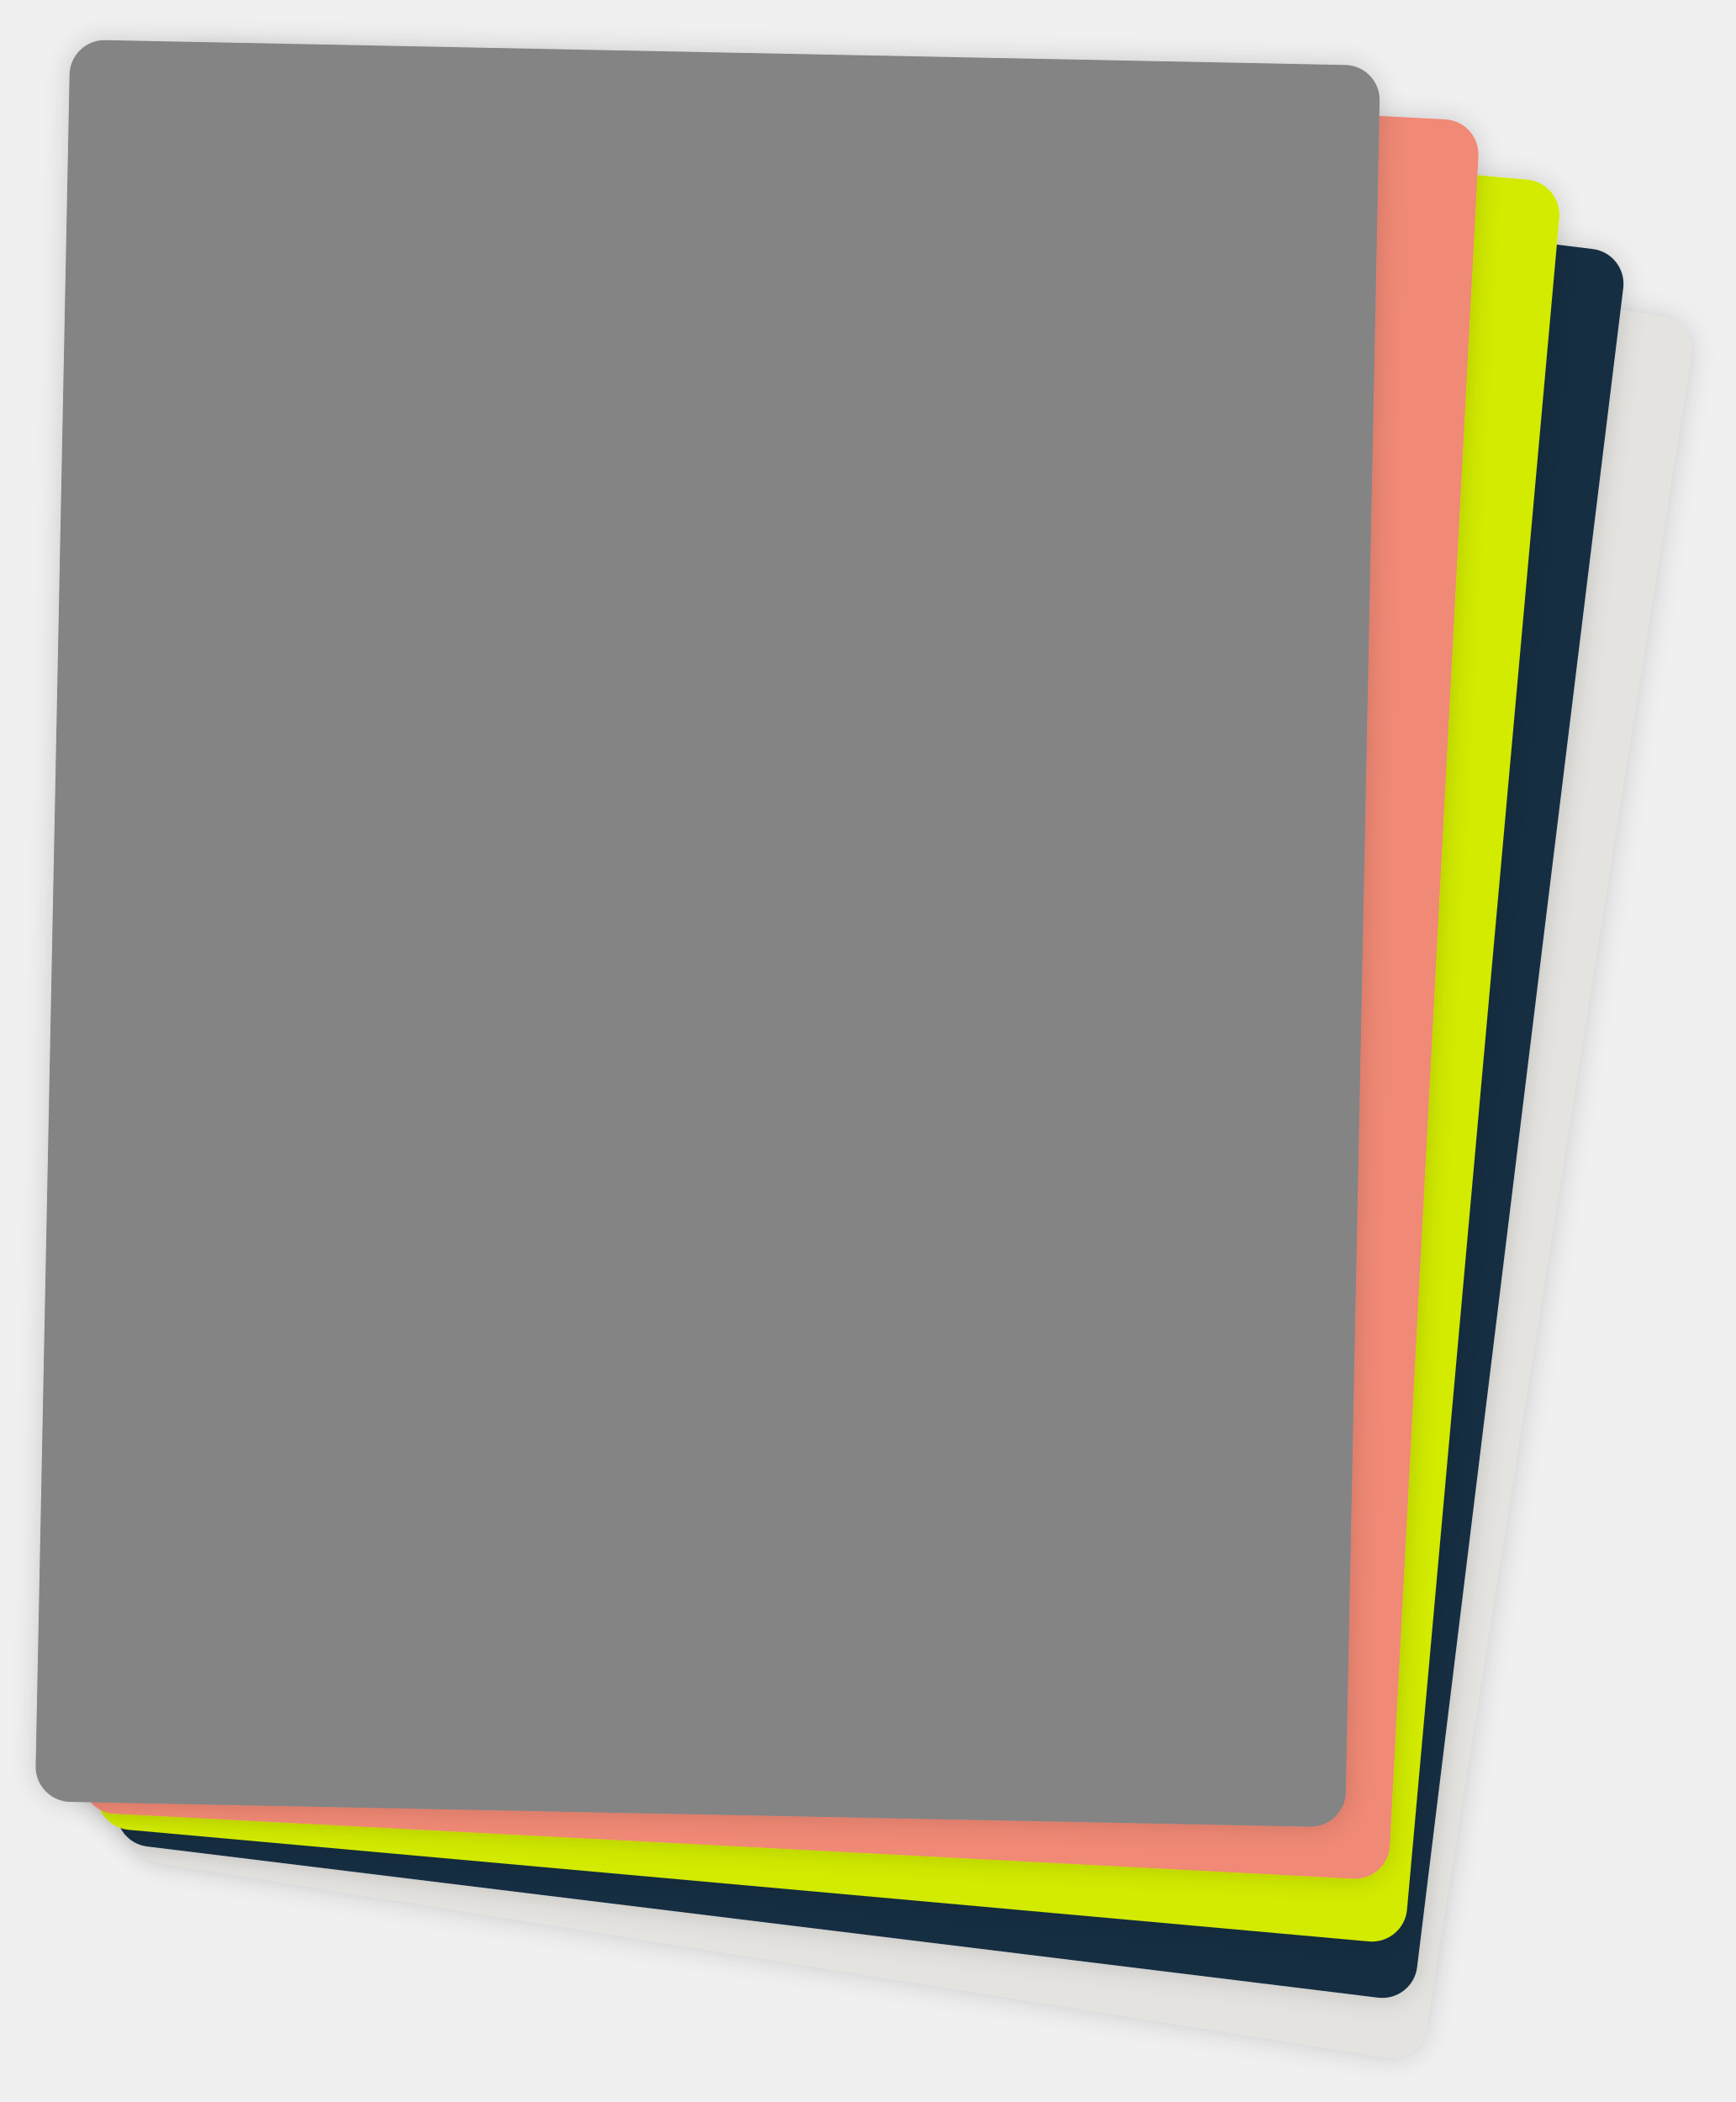
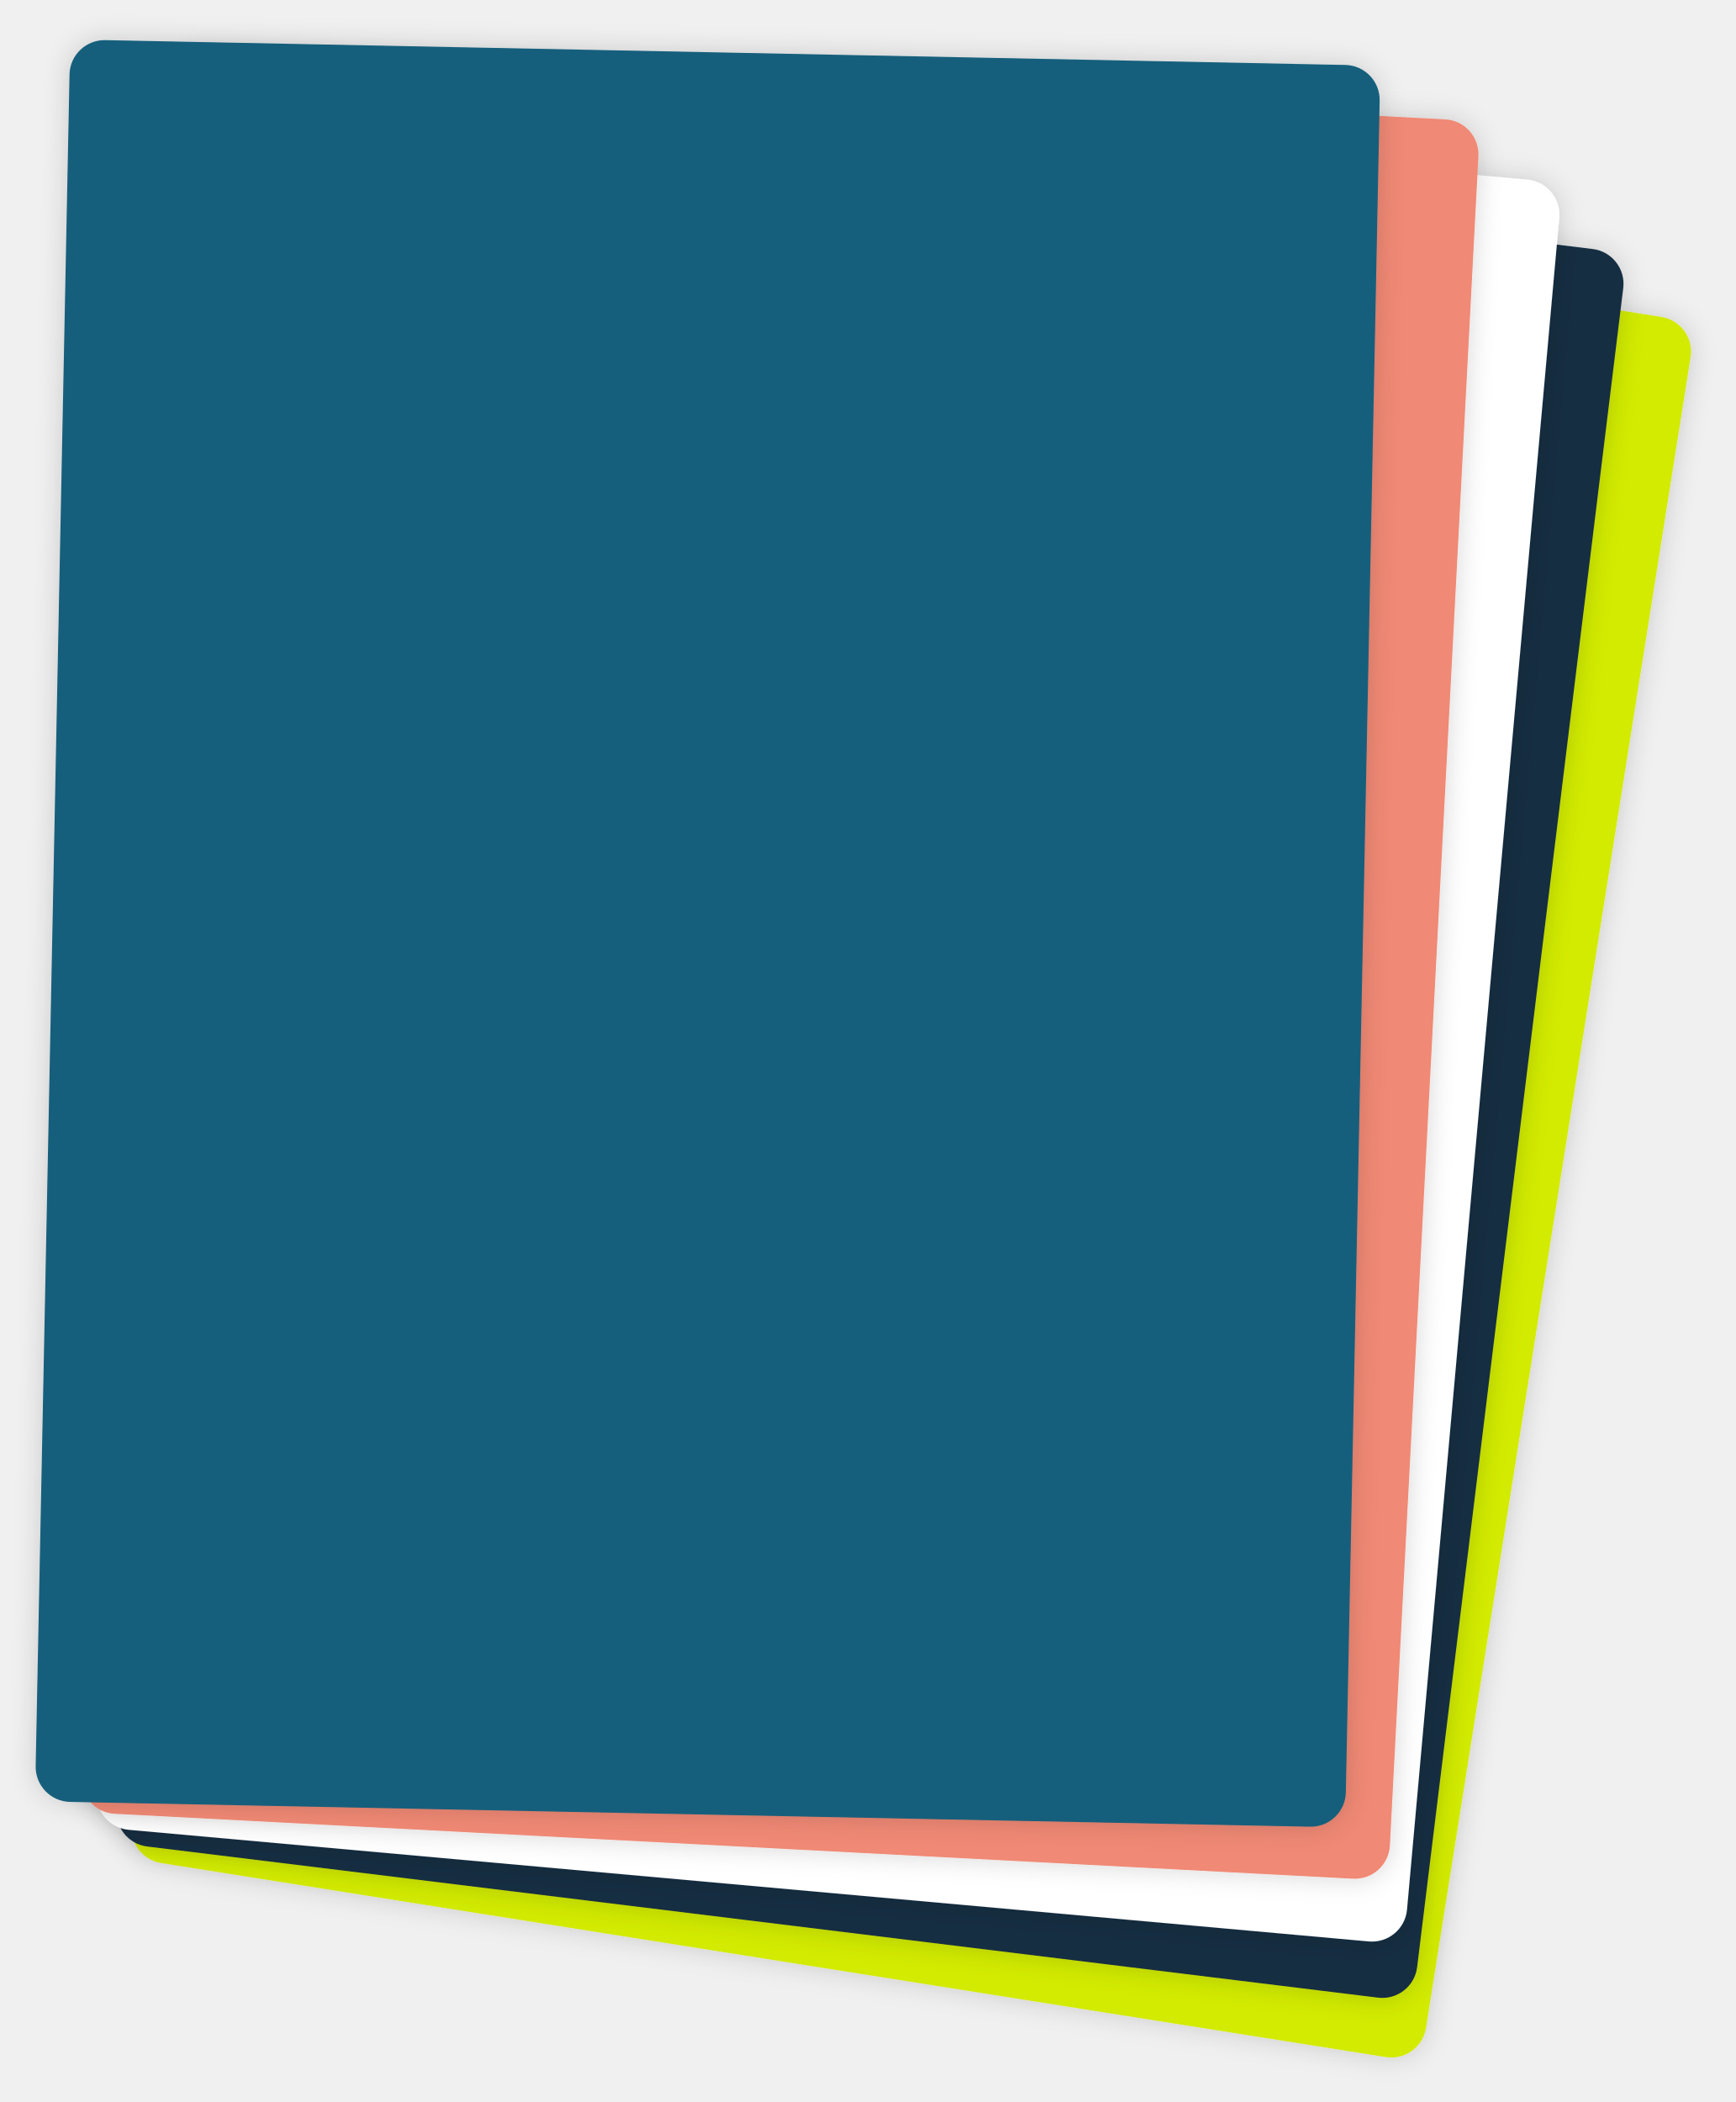
<svg xmlns="http://www.w3.org/2000/svg" width="396.072" height="479.638" viewBox="0 0 396.072 479.638">
  <defs>
    <filter id="a" x="19.867" y="17.813" width="376.205" height="461.825" filterUnits="userSpaceOnUse">
      <feOffset input="SourceAlpha" />
      <feGaussianBlur stdDeviation="3" result="b" />
      <feFlood flood-opacity="0.161" />
      <feComposite operator="in" in2="b" />
      <feComposite in="SourceGraphic" />
    </filter>
    <filter id="c" x="16.656" y="12.356" width="363.763" height="453.442" filterUnits="userSpaceOnUse">
      <feOffset input="SourceAlpha" />
      <feGaussianBlur stdDeviation="3" result="d" />
      <feFlood flood-opacity="0.161" />
      <feComposite operator="in" in2="d" />
      <feComposite in="SourceGraphic" />
    </filter>
    <filter id="e" x="13.521" y="5.813" width="350.898" height="444.53" filterUnits="userSpaceOnUse">
      <feOffset input="SourceAlpha" />
      <feGaussianBlur stdDeviation="3" result="f" />
      <feFlood flood-opacity="0.161" />
      <feComposite operator="in" in2="f" />
      <feComposite in="SourceGraphic" />
    </filter>
    <filter id="g" x="9.178" y="3.012" width="337.629" height="435.098" filterUnits="userSpaceOnUse">
      <feOffset input="SourceAlpha" />
      <feGaussianBlur stdDeviation="3" result="h" />
      <feFlood flood-opacity="0.161" />
      <feComposite operator="in" in2="h" />
      <feComposite in="SourceGraphic" />
    </filter>
    <filter id="i" x="0" y="0" width="323.97" height="425.157" filterUnits="userSpaceOnUse">
      <feOffset input="SourceAlpha" />
      <feGaussianBlur stdDeviation="3" result="j" />
      <feFlood flood-opacity="0.161" />
      <feComposite operator="in" in2="j" />
      <feComposite in="SourceGraphic" />
    </filter>
  </defs>
  <g transform="translate(14194.843 3078.229)">
    <g transform="matrix(1, 0, 0, 1, -14194.84, -3078.23)" filter="url(#a)">
-       <rect width="299" height="402" rx="8" transform="translate(91.75 26.81) rotate(9)" fill="#e4e3df" />
+       <rect width="299" height="402" rx="8" transform="translate(91.75 26.81) rotate(9)" fill="#D2EB00" />
    </g>
    <g transform="matrix(1, 0, 0, 1, -14194.84, -3078.23)" filter="url(#c)">
      <rect width="299" height="402" rx="8" transform="translate(74.65 21.36) rotate(7)" fill="#182D43" />
    </g>
    <g transform="matrix(1, 0, 0, 1, -14194.84, -3078.23)" filter="url(#e)">
-       <rect width="299" height="402" rx="8" transform="matrix(1, 0.09, -0.09, 1, 57.56, 14.81)" fill="#D2EB00" />
+       <rect width="299" height="402" rx="8" transform="matrix(1, 0.09, -0.09, 1, 57.56, 14.81)" fill="#FFFFFF" />
    </g>
    <g transform="matrix(1, 0, 0, 1, -14194.84, -3078.23)" filter="url(#g)">
-       <rect width="299" height="402" rx="8" transform="translate(39.22 12.01) rotate(3)" fill="#f08974" />
+       <rect width="299" height="402" rx="8" transform="translate(39.22 12.01) rotate(3)" fill="#F08974" />
    </g>
    <g transform="matrix(1, 0, 0, 1, -14194.84, -3078.23)" filter="url(#i)">
-       <rect width="299" height="402" rx="8" transform="matrix(1, 0.02, -0.02, 1, 16.02, 9)" fill="#848484" />
+       <rect width="299" height="402" rx="8" transform="matrix(1, 0.02, -0.02, 1, 16.02, 9)" fill="#145F7B" />
    </g>
  </g>
</svg>
